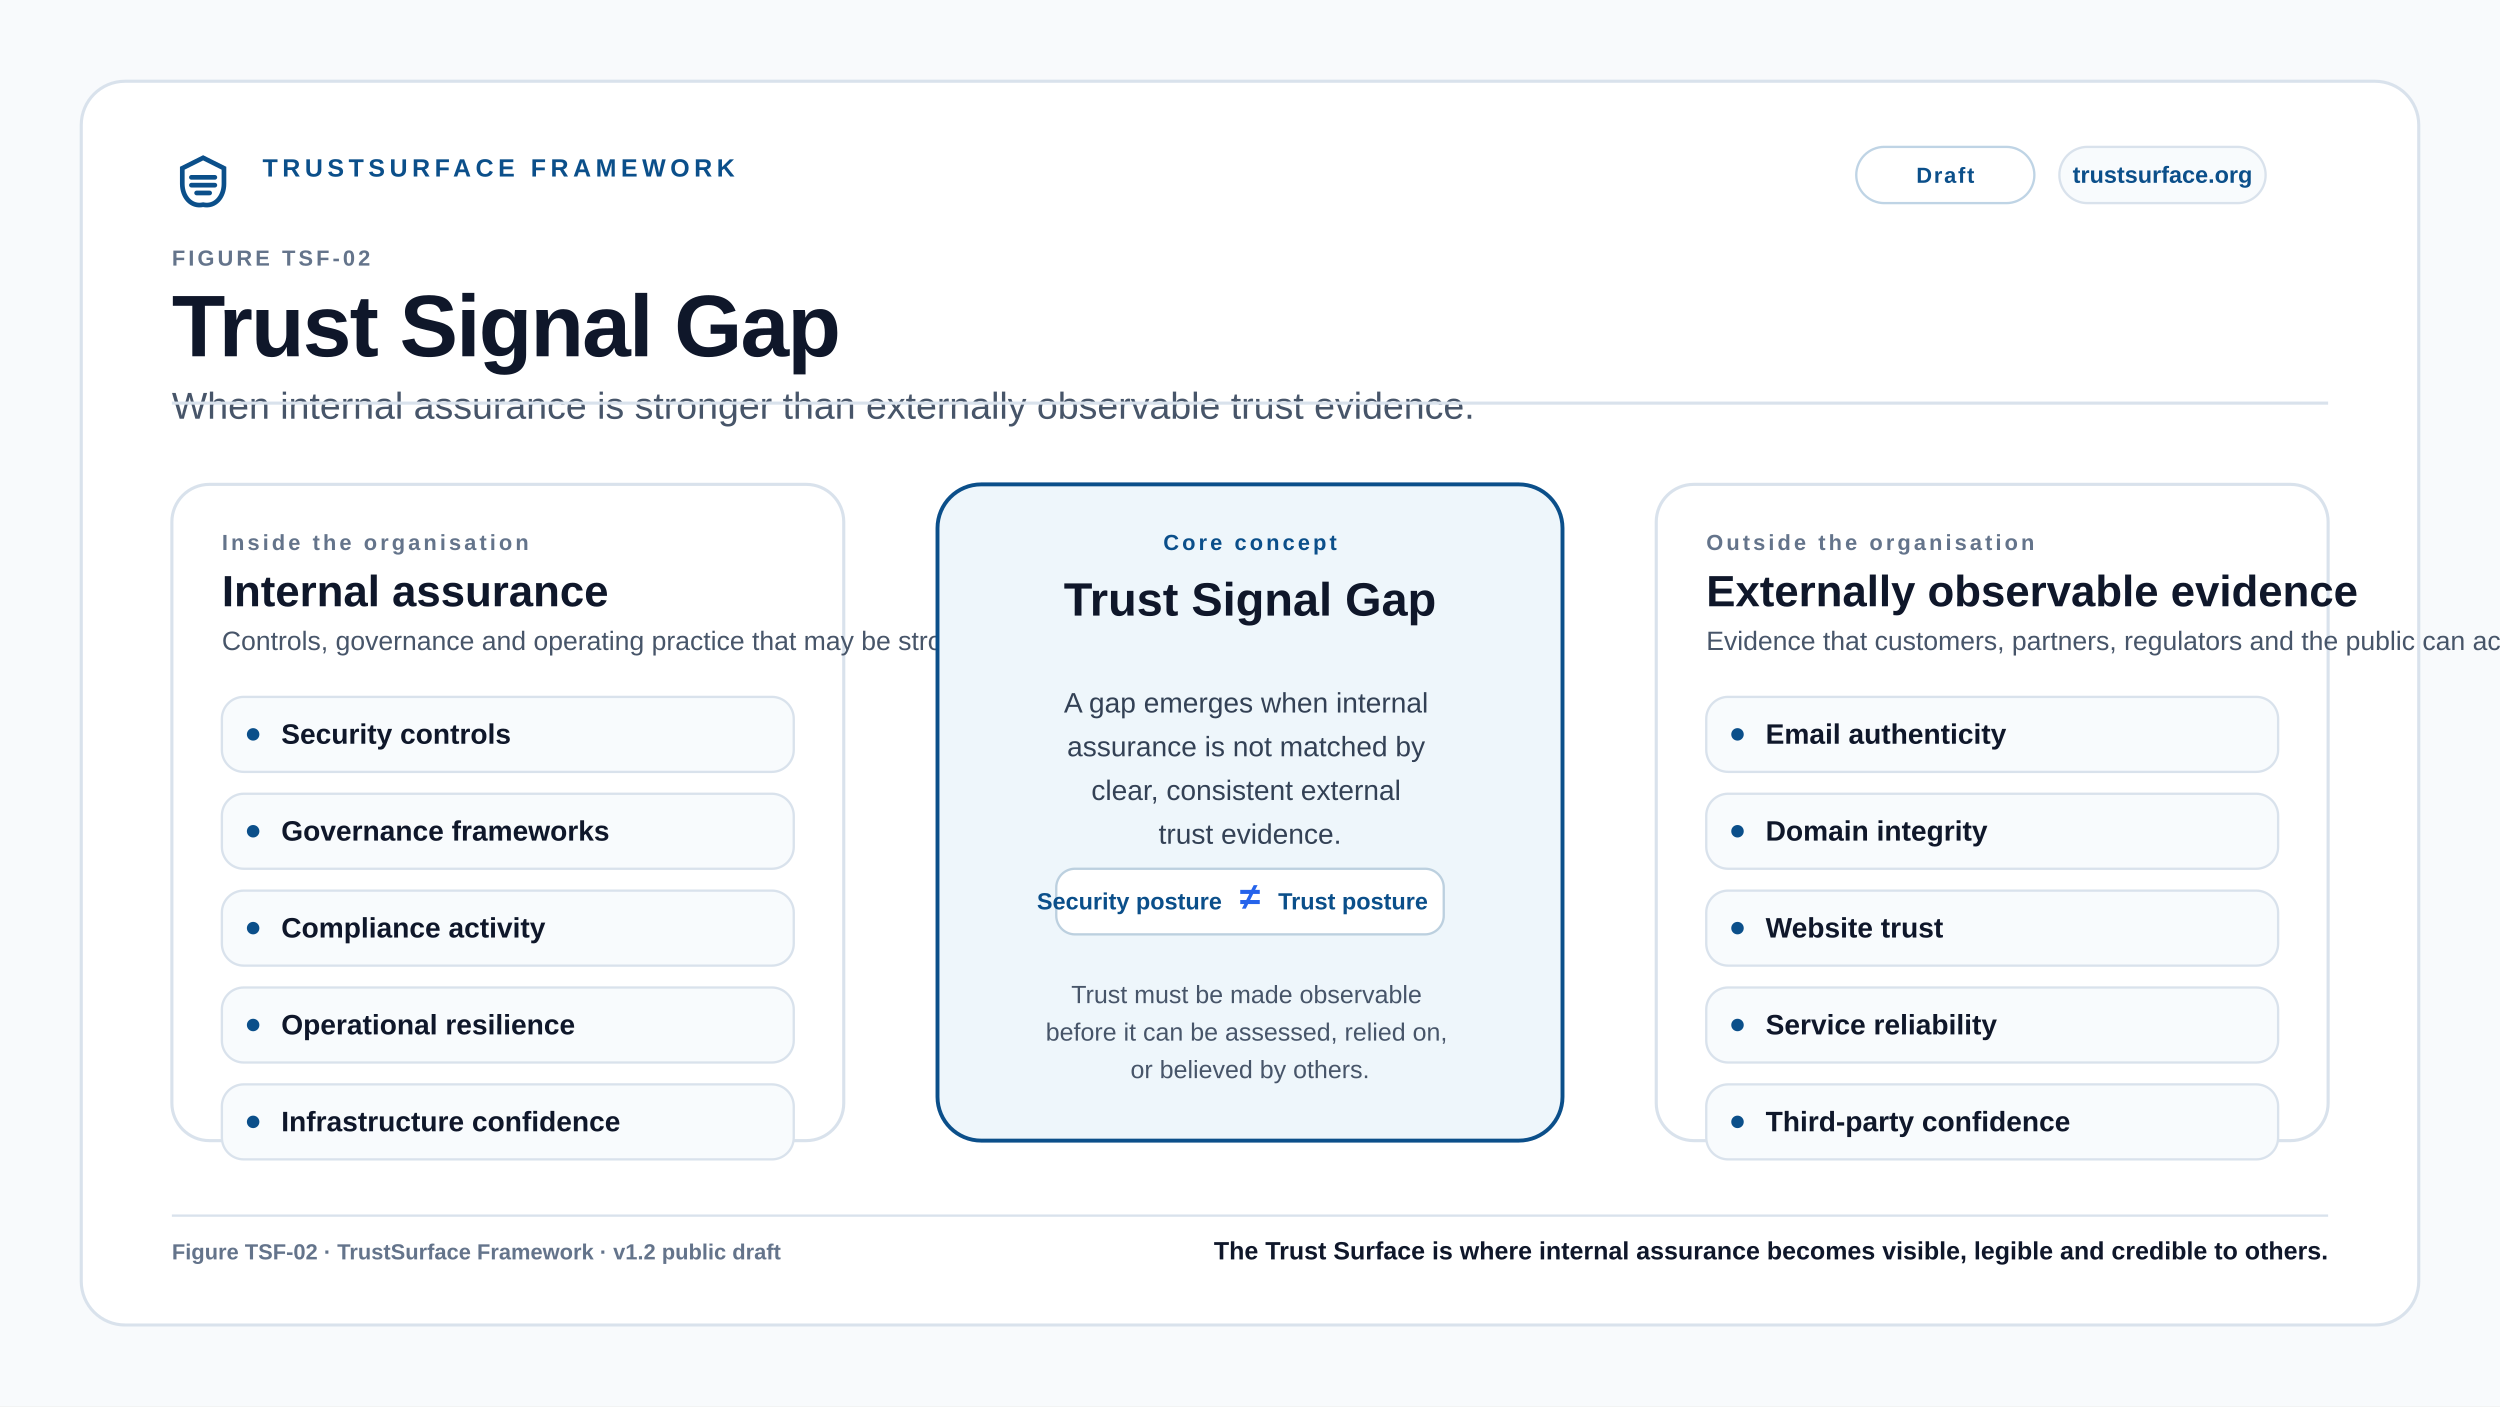
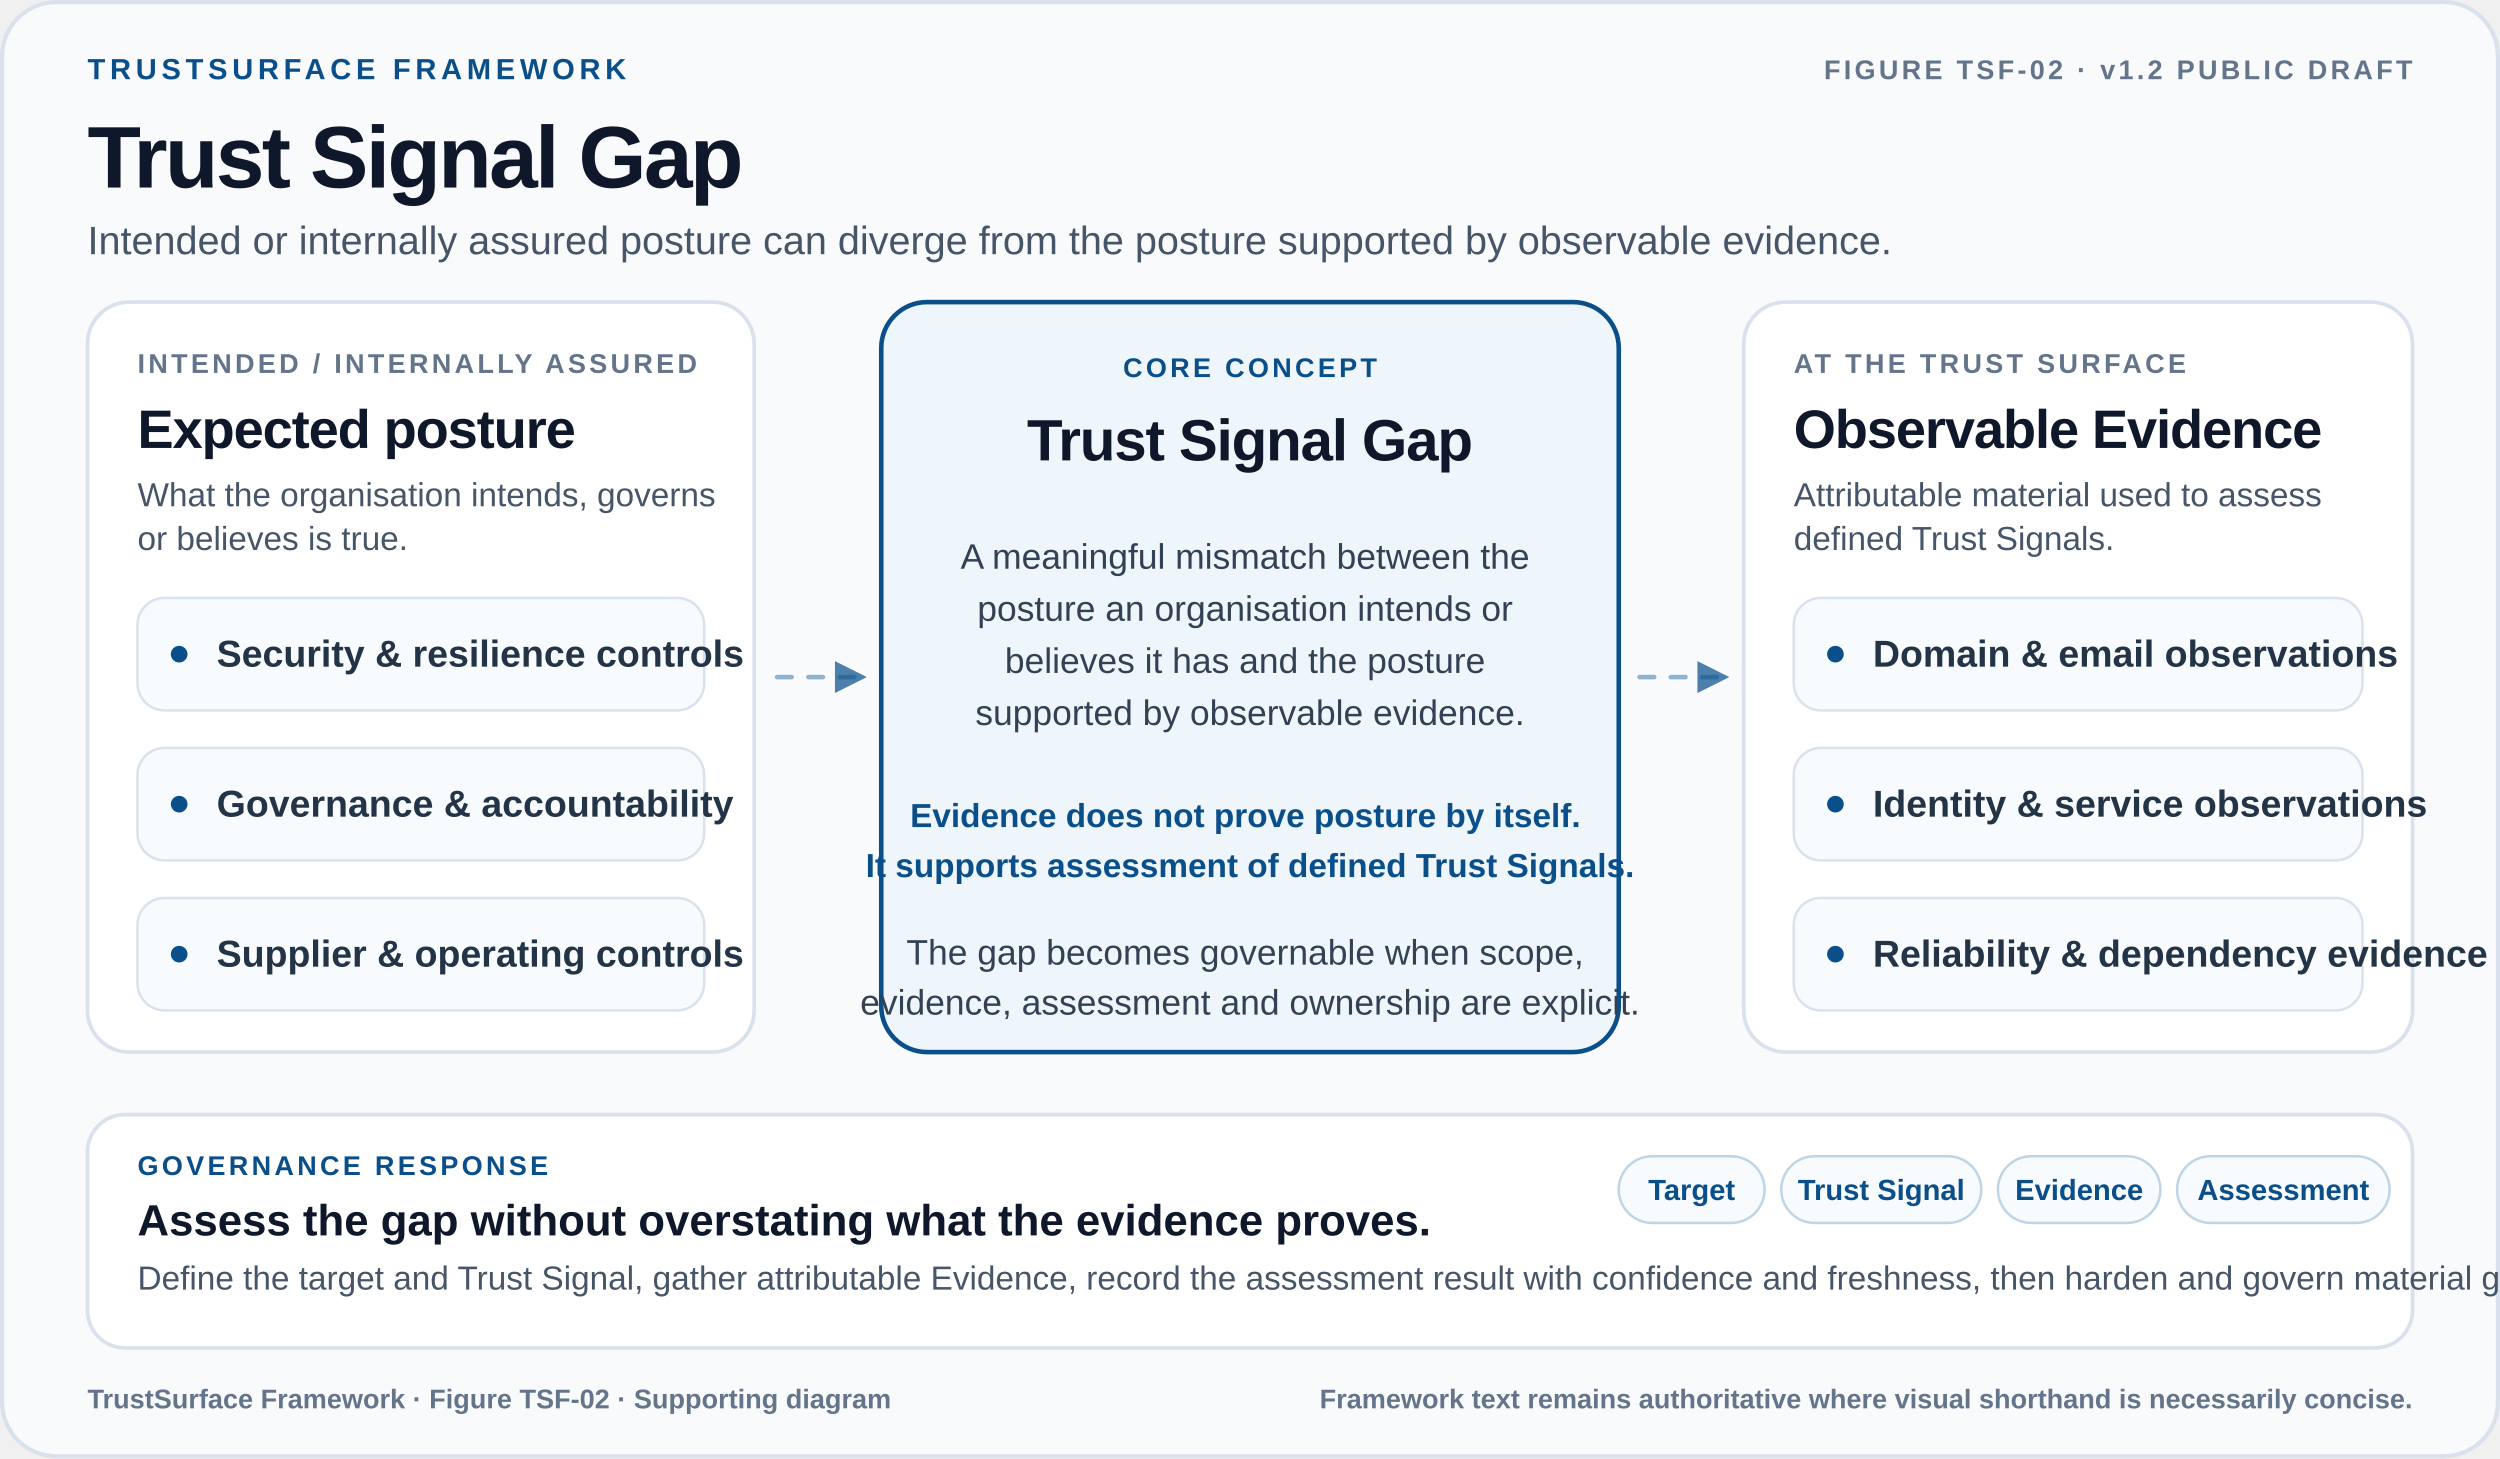
- <svg xmlns="http://www.w3.org/2000/svg" width="1600" height="900" viewBox="0 0 1600 900" fill="none" role="img" aria-labelledby="title desc">
+ <svg xmlns="http://www.w3.org/2000/svg" width="1200" height="700" viewBox="0 0 1200 700" fill="none" role="img" aria-labelledby="title desc">
  <defs>
    <style>
      text { font-family: Poppins, Arial, sans-serif; fill: #0f172a; }
-       .bg { fill: #f8fafc; }
-       .frame { fill: #ffffff; stroke: #d9e2ec; stroke-width: 2; }
-       .rule { stroke: #d9e2ec; stroke-width: 2; }
-       .footer-rule { stroke: #d9e2ec; stroke-width: 1.5; }
- 
-       .panel { fill: #ffffff; stroke: #d9e2ec; stroke-width: 2; }
-       .panel-soft { fill: #f8fbfd; stroke: #d9e2ec; stroke-width: 1.5; }
-       .gap { fill: #eef6fb; stroke: #0b4f8a; stroke-width: 2.5; }
-       .pill { fill: #ffffff; stroke: #bfd4e5; stroke-width: 1.5; }
-       .site-pill { fill: #f8fbfd; stroke: #d9e2ec; stroke-width: 1.5; }
-       .footer-box { fill: #ffffff; stroke: #d9e2ec; stroke-width: 2; }
- 
-       .kicker {
-         font-size: 16px;
-         font-weight: 700;
-         letter-spacing: 0.18em;
-         text-transform: uppercase;
-         fill: #0b4f8a;
-       }
- 
-       .figure-id {
-         font-size: 14px;
-         font-weight: 700;
-         letter-spacing: 0.14em;
-         text-transform: uppercase;
-         fill: #64748b;
-       }
- 
-       .site-link {
-         font-size: 15px;
-         font-weight: 600;
-         fill: #0b4f8a;
-       }
- 
-       .status-text {
-         font-size: 14px;
-         font-weight: 700;
-         letter-spacing: 0.08em;
-         text-transform: uppercase;
-         fill: #0b4f8a;
-       }
- 
-       .title {
-         font-size: 56px;
-         font-weight: 700;
-         letter-spacing: -0.02em;
-       }
- 
-       .subtitle {
-         font-size: 24px;
-         font-weight: 500;
-         fill: #475569;
-       }
- 
-       .section-label {
-         font-size: 14px;
-         font-weight: 700;
-         letter-spacing: 0.14em;
-         text-transform: uppercase;
-         fill: #64748b;
-       }
- 
-       .panel-title {
-         font-size: 28px;
-         font-weight: 650;
-       }
- 
-       .panel-copy {
-         font-size: 17px;
-         font-weight: 500;
-         fill: #475569;
-       }
- 
-       .node-title {
-         font-size: 18px;
-         font-weight: 600;
-       }
- 
-       .gap-label {
-         font-size: 14px;
-         font-weight: 700;
-         letter-spacing: 0.14em;
-         text-transform: uppercase;
-         fill: #0b4f8a;
-       }
- 
-       .gap-title {
-         font-size: 30px;
-         font-weight: 700;
-       }
- 
-       .gap-copy {
-         font-size: 18px;
-         font-weight: 500;
-         fill: #334155;
-       }
- 
-       .gap-copy-small {
-         font-size: 16px;
-         font-weight: 500;
-         fill: #475569;
-       }
- 
-       .emphasis-box {
-         fill: #ffffff;
-         stroke: #bcd0df;
-         stroke-width: 1.5;
-       }
- 
-       .emphasis-text {
-         font-size: 15px;
-         font-weight: 650;
-         fill: #0b4f8a;
-       }
- 
-       .emphasis-symbol {
-         font-size: 24px;
-         font-weight: 700;
-         fill: #2563EB;
-       }
- 
-       .footer-copy {
-         font-size: 16px;
-         font-weight: 600;
-       }
- 
-       .footer-meta {
-         font-size: 14px;
-         font-weight: 600;
-         fill: #64748b;
-       }
- 
-       .bullet {
-         fill: #0b4f8a;
-       }
+       .frame { fill: #f8fafc; stroke: #d9e2ec; stroke-width: 2; }
+       .panel { fill: #ffffff; stroke: #d9e2ec; stroke-width: 1.8; }
+       .row { fill: #f8fbfd; stroke: #d9e2ec; stroke-width: 1.2; }
+       .gap { fill: #eef6fb; stroke: #0b4f8a; stroke-width: 2.2; }
+       .rule { stroke: #8fb2cf; stroke-width: 2.2; stroke-linecap: round; stroke-dasharray: 7 8; }
+       .arrow { fill: #0b4f8a; opacity: .72; }
+       .response { fill: #ffffff; stroke: #d9e2ec; stroke-width: 1.8; }
+       .pill { fill: #f8fbfd; stroke: #bfd4e5; stroke-width: 1.2; }
+       .kicker { font-size: 14px; font-weight: 700; letter-spacing: .16em; fill: #0b4f8a; }
+       .figure-id { font-size: 13px; font-weight: 700; letter-spacing: .12em; fill: #64748b; }
+       .title { font-size: 42px; font-weight: 700; letter-spacing: -.03em; }
+       .subtitle { font-size: 19px; font-weight: 500; fill: #475569; }
+       .panel-label { font-size: 13px; font-weight: 700; letter-spacing: .12em; fill: #64748b; }
+       .panel-title { font-size: 26px; font-weight: 700; letter-spacing: -.02em; }
+       .panel-copy { font-size: 16px; font-weight: 500; fill: #475569; }
+       .row-text { font-size: 18px; font-weight: 600; fill: #243447; }
+       .dot { fill: #0b4f8a; }
+       .gap-kicker { font-size: 13px; font-weight: 700; letter-spacing: .12em; fill: #0b4f8a; }
+       .gap-title { font-size: 28px; font-weight: 700; letter-spacing: -.02em; }
+       .gap-copy { font-size: 17px; font-weight: 500; fill: #334155; }
+       .gap-note { font-size: 16px; font-weight: 650; fill: #0b4f8a; }
+       .response-label { font-size: 13px; font-weight: 700; letter-spacing: .12em; fill: #0b4f8a; }
+       .response-title { font-size: 21px; font-weight: 700; }
+       .response-copy { font-size: 16px; font-weight: 500; fill: #475569; }
+       .pill-text { font-size: 14px; font-weight: 700; fill: #0b4f8a; }
+       .footer { font-size: 13px; font-weight: 600; fill: #64748b; }
    </style>
-     <symbol id="ts-mark" viewBox="0 0 24 24">
-       <path d="M12 3l8 4v6c0 5-3.4 9-8 8-4.6 1-8-3-8-8V7l8-4z" stroke="currentColor" stroke-width="1.8" />
-       <path d="M7.5 10.5h9M7.5 13.5h9M9.5 16.5h5" stroke="currentColor" stroke-width="1.8" stroke-linecap="round" />
-     </symbol>
+     <marker id="flow-arrow" viewBox="0 0 10 10" refX="8" refY="5" markerWidth="7" markerHeight="7" orient="auto-start-reverse">
+       <path d="M0 0L10 5L0 10Z" class="arrow" />
+     </marker>
  </defs>
-   <rect x="0" y="0" width="1600" height="900" class="bg" />
-   <rect x="52" y="52" width="1496" height="796" rx="28" class="frame" />
-   <g transform="translate(110 96)">
-     <use href="#ts-mark" x="0" y="0" width="40" height="40" style="color:#0b4f8a" />
-     <text x="58" y="17" class="kicker">TRUSTSURFACE FRAMEWORK</text>
-     <text x="0" y="74" class="figure-id">FIGURE TSF-02</text>
-     <text x="0" y="132" class="title">Trust Signal Gap</text>
-     <text x="0" y="172" class="subtitle">When internal assurance is stronger than externally observable trust evidence.</text>
+   <rect x="1" y="1" width="1198" height="698" rx="26" class="frame" />
+   <g transform="translate(42 38)">
+     <text class="kicker">TRUSTSURFACE FRAMEWORK</text>
+     <text x="1116" class="figure-id" text-anchor="end">FIGURE TSF-02 · v1.2 PUBLIC DRAFT</text>
+     <text y="52" class="title">Trust Signal Gap</text>
+     <text y="84" class="subtitle">Intended or internally assured posture can diverge from the posture supported by observable evidence.</text>
  </g>
-   <g transform="translate(1188 94)">
-     <rect x="0" y="0" width="114" height="36" rx="18" class="pill" />
-     <text x="57" y="23" text-anchor="middle" class="status-text">Draft</text>
-   </g>
-   <g transform="translate(1318 94)">
-     <rect x="0" y="0" width="132" height="36" rx="18" class="site-pill" />
-     <text x="66" y="23" text-anchor="middle" class="site-link">trustsurface.org</text>
-   </g>
-   <line x1="110" y1="258" x2="1490" y2="258" class="rule" />
-   <g transform="translate(110 310)">
-     <rect x="0" y="0" width="430" height="420" rx="24" class="panel" />
-     <text x="32" y="42" class="section-label">Inside the organisation</text>
-     <text x="32" y="78" class="panel-title">Internal assurance</text>
-     <text x="32" y="106" class="panel-copy">Controls, governance and operating practice that may be strong, real and well managed.</text>
-     <g transform="translate(32 136)">
-       <rect x="0" y="0" width="366" height="48" rx="14" class="panel-soft" />
-       <circle cx="20" cy="24" r="4" class="bullet" />
-       <text x="38" y="30" class="node-title">Security controls</text>
-       <rect x="0" y="62" width="366" height="48" rx="14" class="panel-soft" />
-       <circle cx="20" cy="86" r="4" class="bullet" />
-       <text x="38" y="92" class="node-title">Governance frameworks</text>
-       <rect x="0" y="124" width="366" height="48" rx="14" class="panel-soft" />
-       <circle cx="20" cy="148" r="4" class="bullet" />
-       <text x="38" y="154" class="node-title">Compliance activity</text>
-       <rect x="0" y="186" width="366" height="48" rx="14" class="panel-soft" />
-       <circle cx="20" cy="210" r="4" class="bullet" />
-       <text x="38" y="216" class="node-title">Operational resilience</text>
-       <rect x="0" y="248" width="366" height="48" rx="14" class="panel-soft" />
-       <circle cx="20" cy="272" r="4" class="bullet" />
-       <text x="38" y="278" class="node-title">Infrastructure confidence</text>
+   <g transform="translate(42 145)">
+     <rect width="320" height="360" rx="20" class="panel" />
+     <text x="24" y="34" class="panel-label">INTENDED / INTERNALLY ASSURED</text>
+     <text x="24" y="70" class="panel-title">Expected posture</text>
+     <text x="24" y="98" class="panel-copy">
+       <tspan x="24">What the organisation intends, governs</tspan>
+       <tspan x="24" dy="21">or believes is true.</tspan>
+     </text>
+     <g transform="translate(24 142)">
+       <rect width="272" height="54" rx="13" class="row" />
+       <circle cx="20" cy="27" r="4" class="dot" />
+       <text x="38" y="33" class="row-text">Security &amp; resilience controls</text>
+       <rect y="72" width="272" height="54" rx="13" class="row" />
+       <circle cx="20" cy="99" r="4" class="dot" />
+       <text x="38" y="105" class="row-text">Governance &amp; accountability</text>
+       <rect y="144" width="272" height="54" rx="13" class="row" />
+       <circle cx="20" cy="171" r="4" class="dot" />
+       <text x="38" y="177" class="row-text">Supplier &amp; operating controls</text>
    </g>
  </g>
-   <g transform="translate(600 310)">
-     <rect x="0" y="0" width="400" height="420" rx="28" class="gap" />
-     <text x="200" y="42" text-anchor="middle" class="gap-label">Core concept</text>
-     <text x="200" y="84" text-anchor="middle" class="gap-title">Trust Signal Gap</text>
-     <text x="200" y="146" text-anchor="middle" class="gap-copy">
-       <tspan x="200" dy="0">A gap emerges when internal</tspan>
-       <tspan x="200" dy="28">assurance is not matched by</tspan>
-       <tspan x="200" dy="28">clear, consistent external</tspan>
-       <tspan x="200" dy="28">trust evidence.</tspan>
+   <path d="M373 325H413" class="rule" marker-end="url(#flow-arrow)" />
+   <path d="M787 325H827" class="rule" marker-end="url(#flow-arrow)" />
+   <g transform="translate(423 145)">
+     <rect width="354" height="360" rx="22" class="gap" />
+     <text x="177" y="36" text-anchor="middle" class="gap-kicker">CORE CONCEPT</text>
+     <text x="177" y="76" text-anchor="middle" class="gap-title">Trust Signal Gap</text>
+     <text x="177" y="128" text-anchor="middle" class="gap-copy">
+       <tspan x="177">A meaningful mismatch between the</tspan>
+       <tspan x="177" dy="25">posture an organisation intends or</tspan>
+       <tspan x="177" dy="25">believes it has and the posture</tspan>
+       <tspan x="177" dy="25">supported by observable evidence.</tspan>
    </text>
-     <rect x="76" y="246" width="248" height="42" rx="12" class="emphasis-box" />
-     <text x="182" y="272" text-anchor="end" class="emphasis-text">Security posture</text>
-     <text x="200" y="272" text-anchor="middle" class="emphasis-symbol">≠</text>
-     <text x="218" y="272" text-anchor="start" class="emphasis-text">Trust posture</text>
-     <text x="200" y="332" text-anchor="middle" class="gap-copy-small">
-       <tspan x="200" dy="0">Trust must be made observable</tspan>
-       <tspan x="200" dy="24">before it can be assessed, relied on,</tspan>
-       <tspan x="200" dy="24">or believed by others.</tspan>
+     <text x="177" y="252" text-anchor="middle" class="gap-note">
+       <tspan x="177">Evidence does not prove posture by itself.</tspan>
+       <tspan x="177" dy="24">It supports assessment of defined Trust Signals.</tspan>
+     </text>
+     <text x="177" y="318" text-anchor="middle" class="gap-copy">
+       <tspan x="177">The gap becomes governable when scope,</tspan>
+       <tspan x="177" dy="24">evidence, assessment and ownership are explicit.</tspan>
    </text>
  </g>
-   <g transform="translate(1060 310)">
-     <rect x="0" y="0" width="430" height="420" rx="24" class="panel" />
-     <text x="32" y="42" class="section-label">Outside the organisation</text>
-     <text x="32" y="78" class="panel-title">Externally observable evidence</text>
-     <text x="32" y="106" class="panel-copy">Evidence that customers, partners, regulators and the public can actually observe.</text>
-     <g transform="translate(32 136)">
-       <rect x="0" y="0" width="366" height="48" rx="14" class="panel-soft" />
-       <circle cx="20" cy="24" r="4" class="bullet" />
-       <text x="38" y="30" class="node-title">Email authenticity</text>
-       <rect x="0" y="62" width="366" height="48" rx="14" class="panel-soft" />
-       <circle cx="20" cy="86" r="4" class="bullet" />
-       <text x="38" y="92" class="node-title">Domain integrity</text>
-       <rect x="0" y="124" width="366" height="48" rx="14" class="panel-soft" />
-       <circle cx="20" cy="148" r="4" class="bullet" />
-       <text x="38" y="154" class="node-title">Website trust</text>
-       <rect x="0" y="186" width="366" height="48" rx="14" class="panel-soft" />
-       <circle cx="20" cy="210" r="4" class="bullet" />
-       <text x="38" y="216" class="node-title">Service reliability</text>
-       <rect x="0" y="248" width="366" height="48" rx="14" class="panel-soft" />
-       <circle cx="20" cy="272" r="4" class="bullet" />
-       <text x="38" y="278" class="node-title">Third-party confidence</text>
+   <g transform="translate(837 145)">
+     <rect width="321" height="360" rx="20" class="panel" />
+     <text x="24" y="34" class="panel-label">AT THE TRUST SURFACE</text>
+     <text x="24" y="70" class="panel-title">Observable Evidence</text>
+     <text x="24" y="98" class="panel-copy">
+       <tspan x="24">Attributable material used to assess</tspan>
+       <tspan x="24" dy="21">defined Trust Signals.</tspan>
+     </text>
+     <g transform="translate(24 142)">
+       <rect width="273" height="54" rx="13" class="row" />
+       <circle cx="20" cy="27" r="4" class="dot" />
+       <text x="38" y="33" class="row-text">Domain &amp; email observations</text>
+       <rect y="72" width="273" height="54" rx="13" class="row" />
+       <circle cx="20" cy="99" r="4" class="dot" />
+       <text x="38" y="105" class="row-text">Identity &amp; service observations</text>
+       <rect y="144" width="273" height="54" rx="13" class="row" />
+       <circle cx="20" cy="171" r="4" class="dot" />
+       <text x="38" y="177" class="row-text">Reliability &amp; dependency evidence</text>
    </g>
  </g>
-   <g transform="translate(110 778)">
-     <line x1="0" y1="0" x2="1380" y2="0" class="footer-rule" />
-     <text x="0" y="28" class="footer-meta">Figure TSF-02 · TrustSurface Framework · v1.2 public draft</text>
-     <text x="1380" y="28" text-anchor="end" class="footer-copy">The Trust Surface is where internal assurance becomes visible, legible and credible to others.</text>
+   <g transform="translate(42 535)">
+     <rect width="1116" height="112" rx="18" class="response" />
+     <text x="24" y="29" class="response-label">GOVERNANCE RESPONSE</text>
+     <text x="24" y="58" class="response-title">Assess the gap without overstating what the evidence proves.</text>
+     <text x="24" y="84" class="response-copy">Define the target and Trust Signal, gather attributable Evidence, record the assessment result with confidence and freshness, then harden and govern material gaps.</text>
+     <g transform="translate(735 20)">
+       <rect width="70" height="32" rx="16" class="pill" />
+       <text x="35" y="21" text-anchor="middle" class="pill-text">Target</text>
+       <rect x="78" width="96" height="32" rx="16" class="pill" />
+       <text x="126" y="21" text-anchor="middle" class="pill-text">Trust Signal</text>
+       <rect x="182" width="78" height="32" rx="16" class="pill" />
+       <text x="221" y="21" text-anchor="middle" class="pill-text">Evidence</text>
+       <rect x="268" width="102" height="32" rx="16" class="pill" />
+       <text x="319" y="21" text-anchor="middle" class="pill-text">Assessment</text>
+     </g>
  </g>
+   <text x="42" y="676" class="footer">TrustSurface Framework · Figure TSF-02 · Supporting diagram</text>
+   <text x="1158" y="676" text-anchor="end" class="footer">Framework text remains authoritative where visual shorthand is necessarily concise.</text>
</svg>
